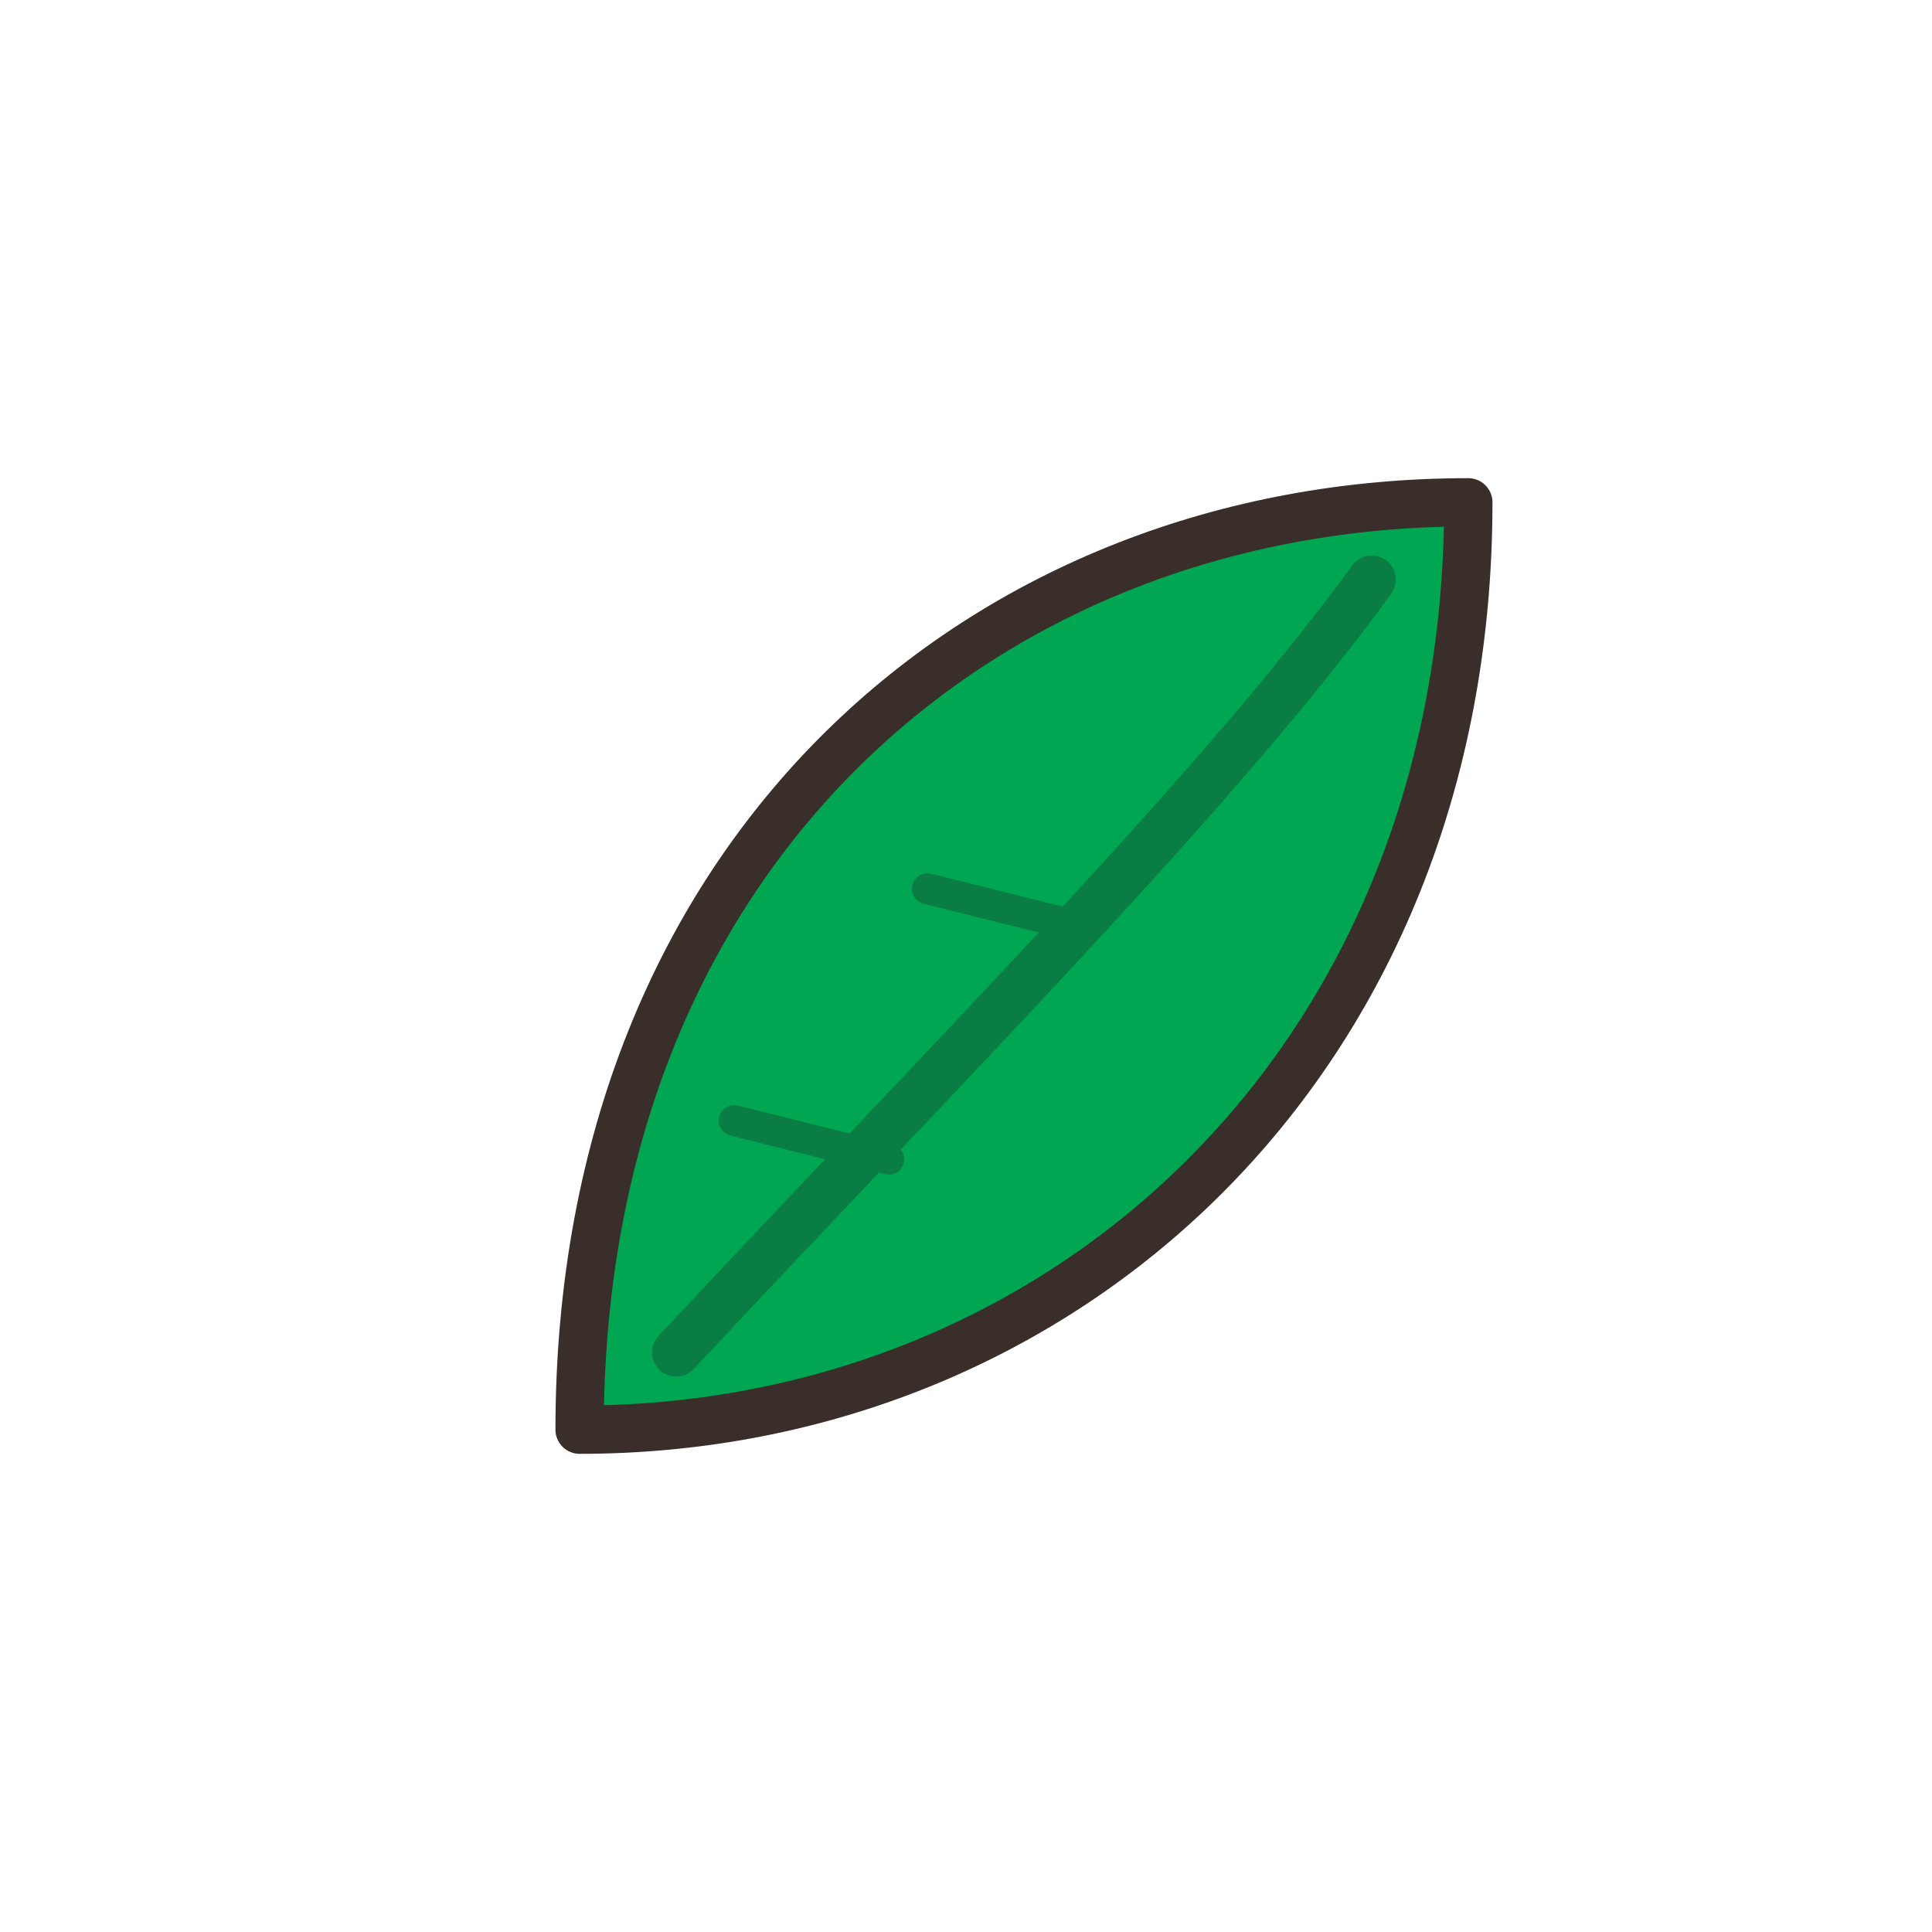
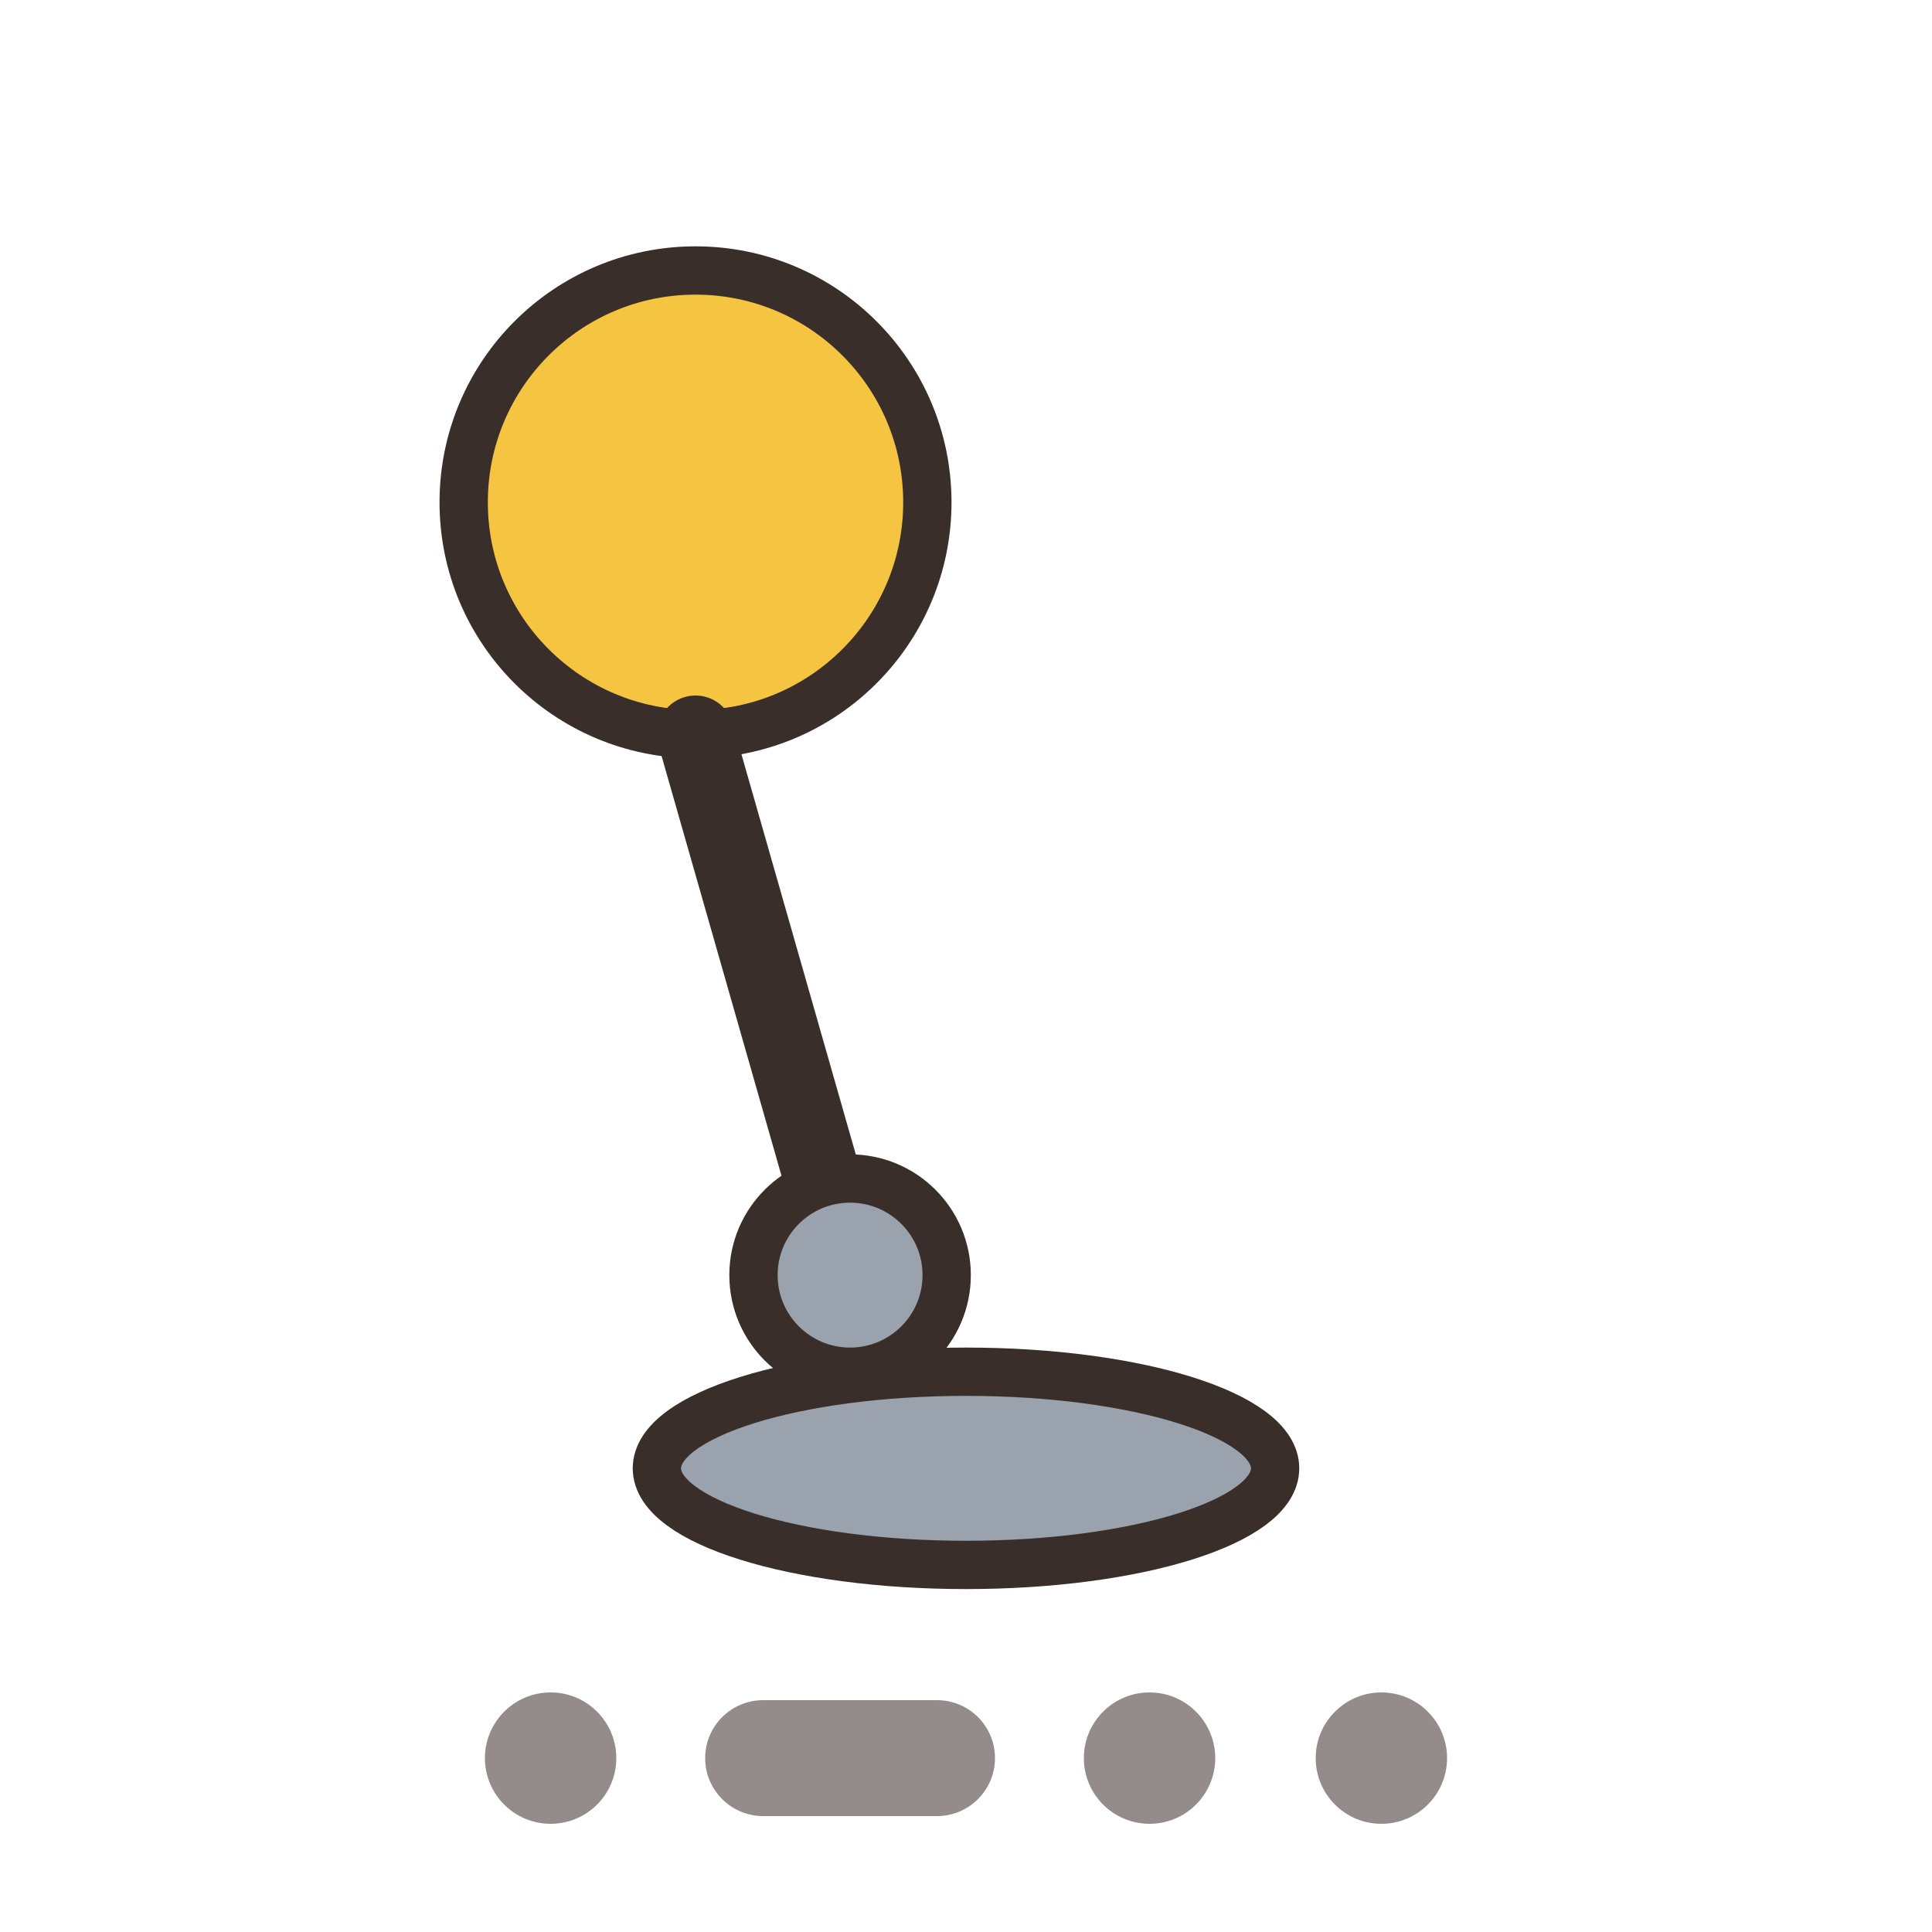
<svg xmlns="http://www.w3.org/2000/svg" viewBox="0 0 100 100" fill="none" stroke="#3a2e2a" stroke-width="2.5" stroke-linecap="round" stroke-linejoin="round">
-   <path d="M30 74 C30 44 51 26 76 26 C76 55 55 74 30 74 Z" fill="#00a651" />
-   <path d="M35 70 C49 55 63 41 71 30" stroke="#0a7d44" />
-   <path d="M46 60 L38 58 M56 48 L48 46" stroke="#0a7d44" stroke-width="1.6" />
+   <circle cx="36" cy="26" r="12" fill="#f5c542" />
+   <path d="M36 38 L44 66" stroke-width="4" />
+   <circle cx="44" cy="66" r="5" fill="#9aa3ad" />
+   <ellipse cx="50" cy="76" rx="16" ry="5" fill="#9aa3ad" />
+   <g stroke="none">
+     <circle cx="28.5" cy="91" r="3.4" fill="#3a2e2a" fill-opacity="0.55" />
+     <rect x="36.5" y="88" width="15" height="6" rx="3" fill="#3a2e2a" fill-opacity="0.55" />
+     <circle cx="59.5" cy="91" r="3.4" fill="#3a2e2a" fill-opacity="0.55" />
+     <circle cx="71.5" cy="91" r="3.4" fill="#3a2e2a" fill-opacity="0.55" />
+   </g>
</svg>
